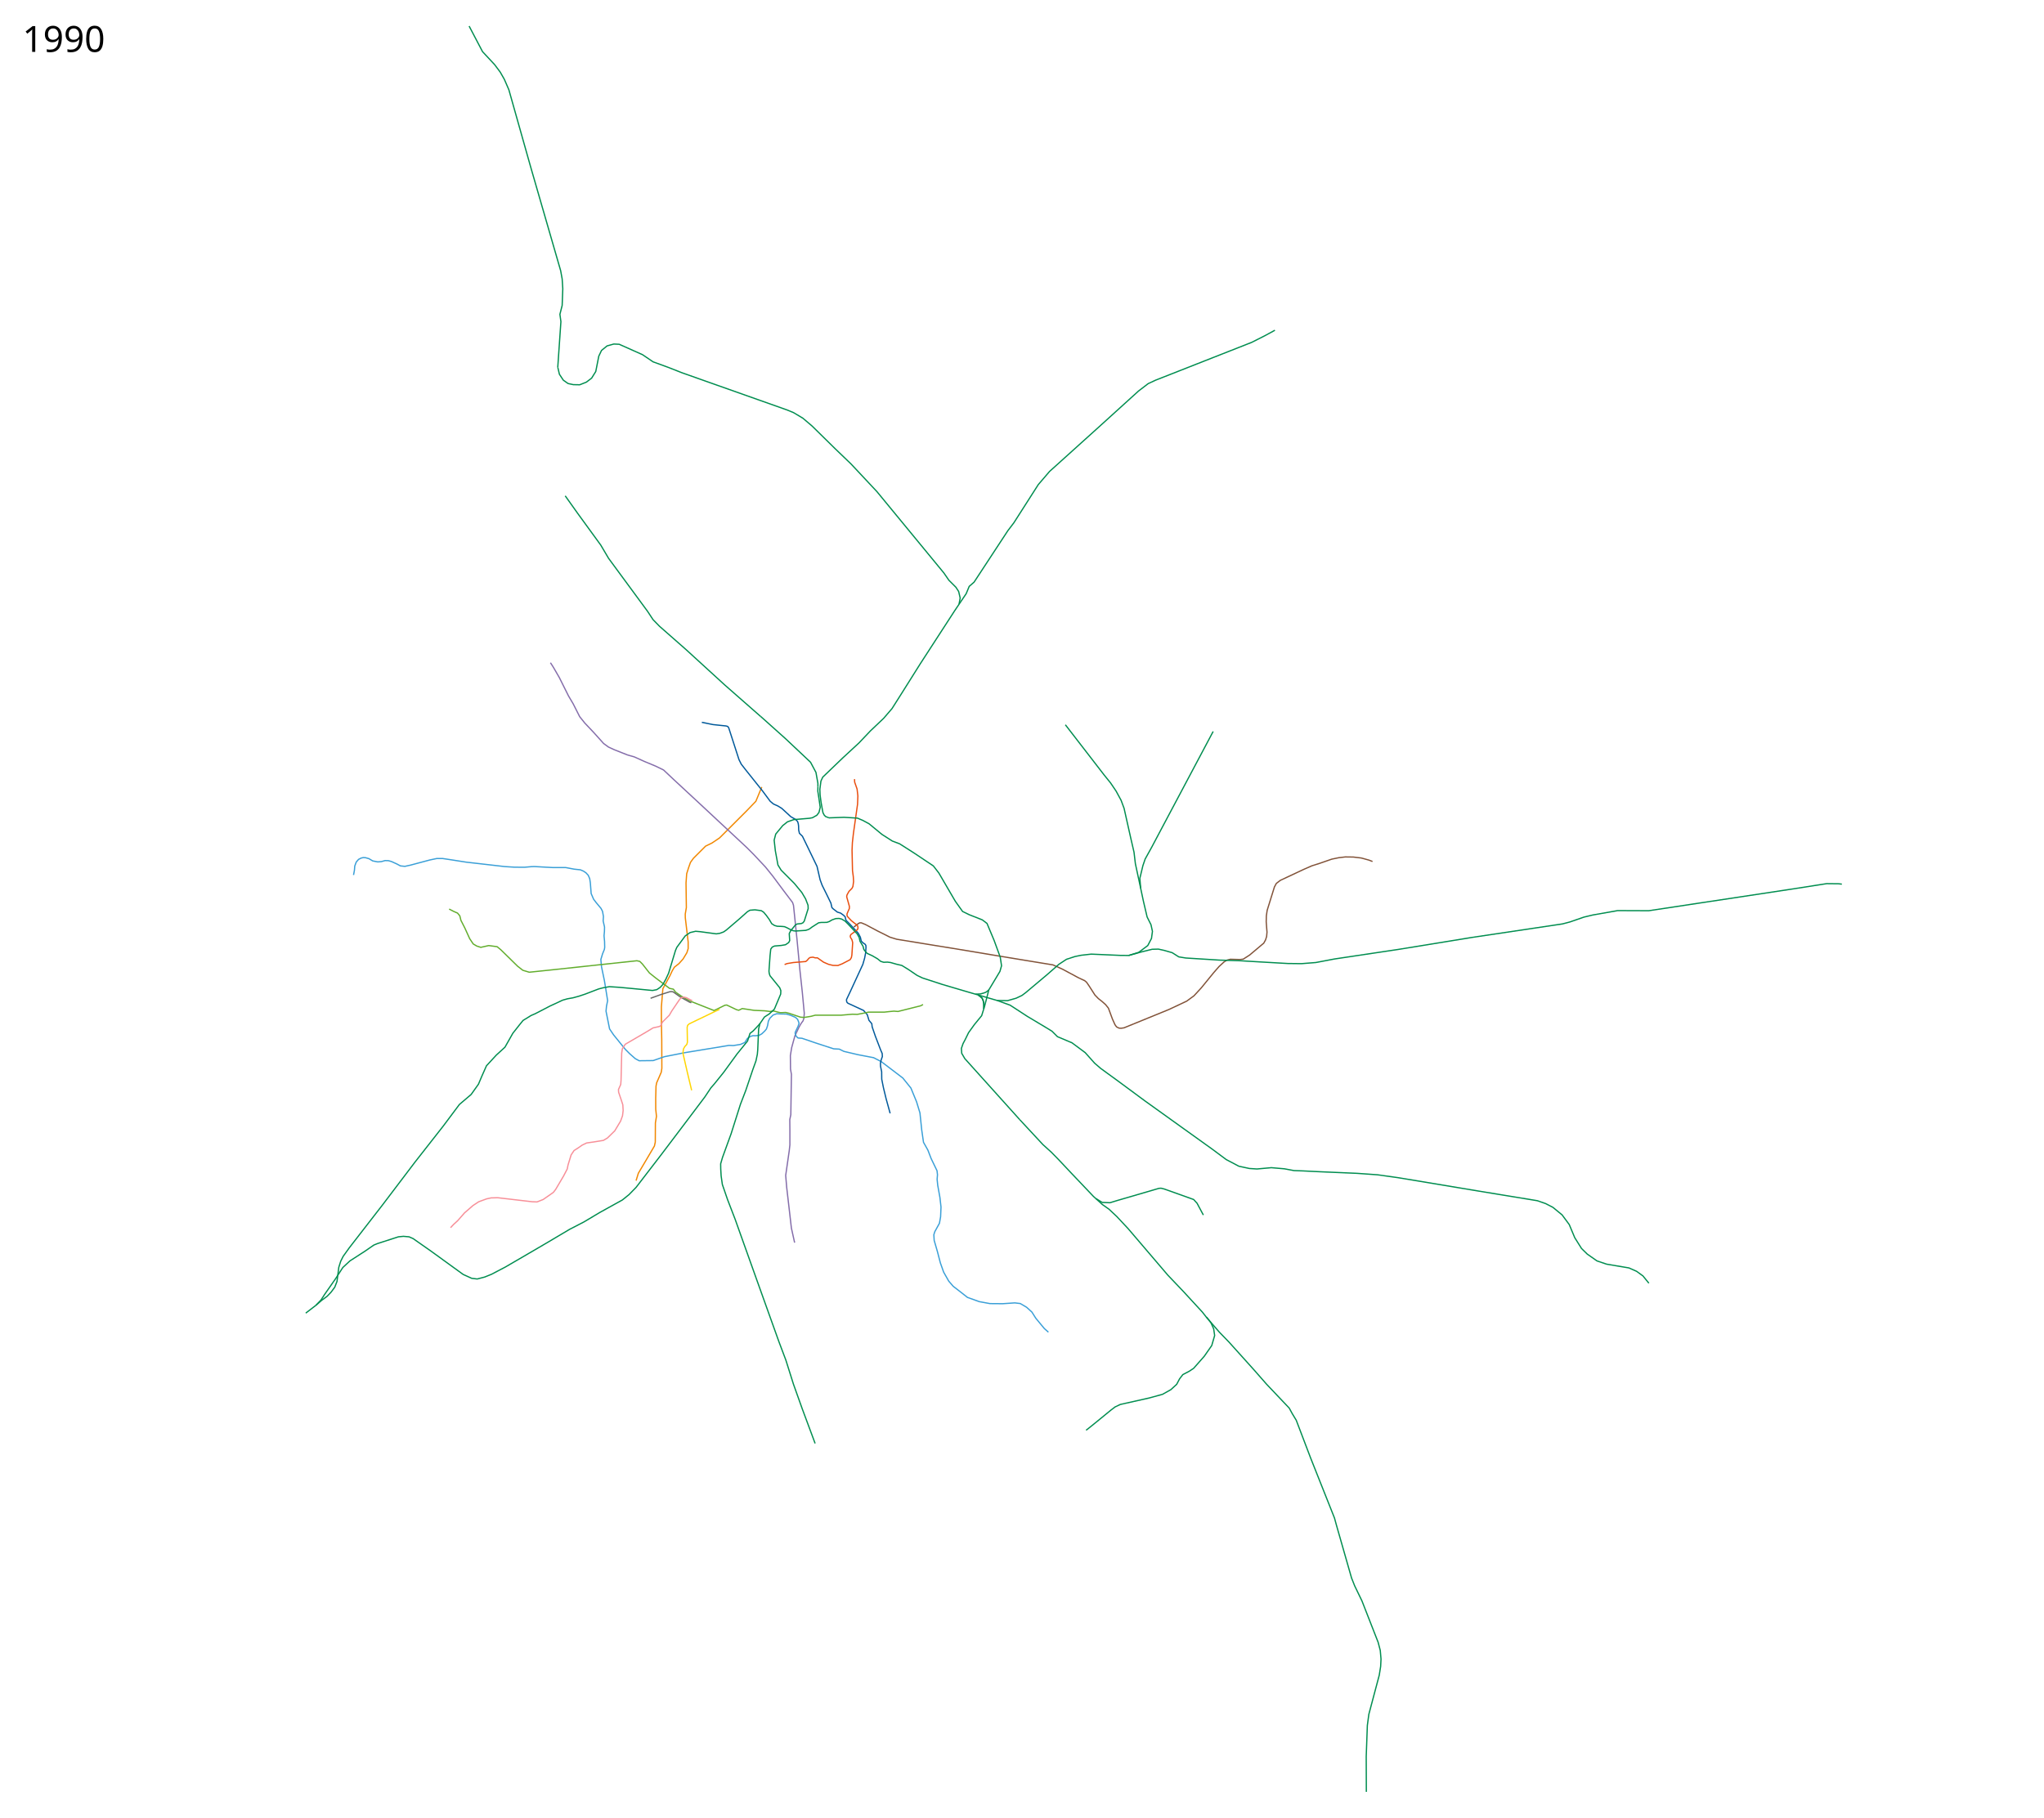
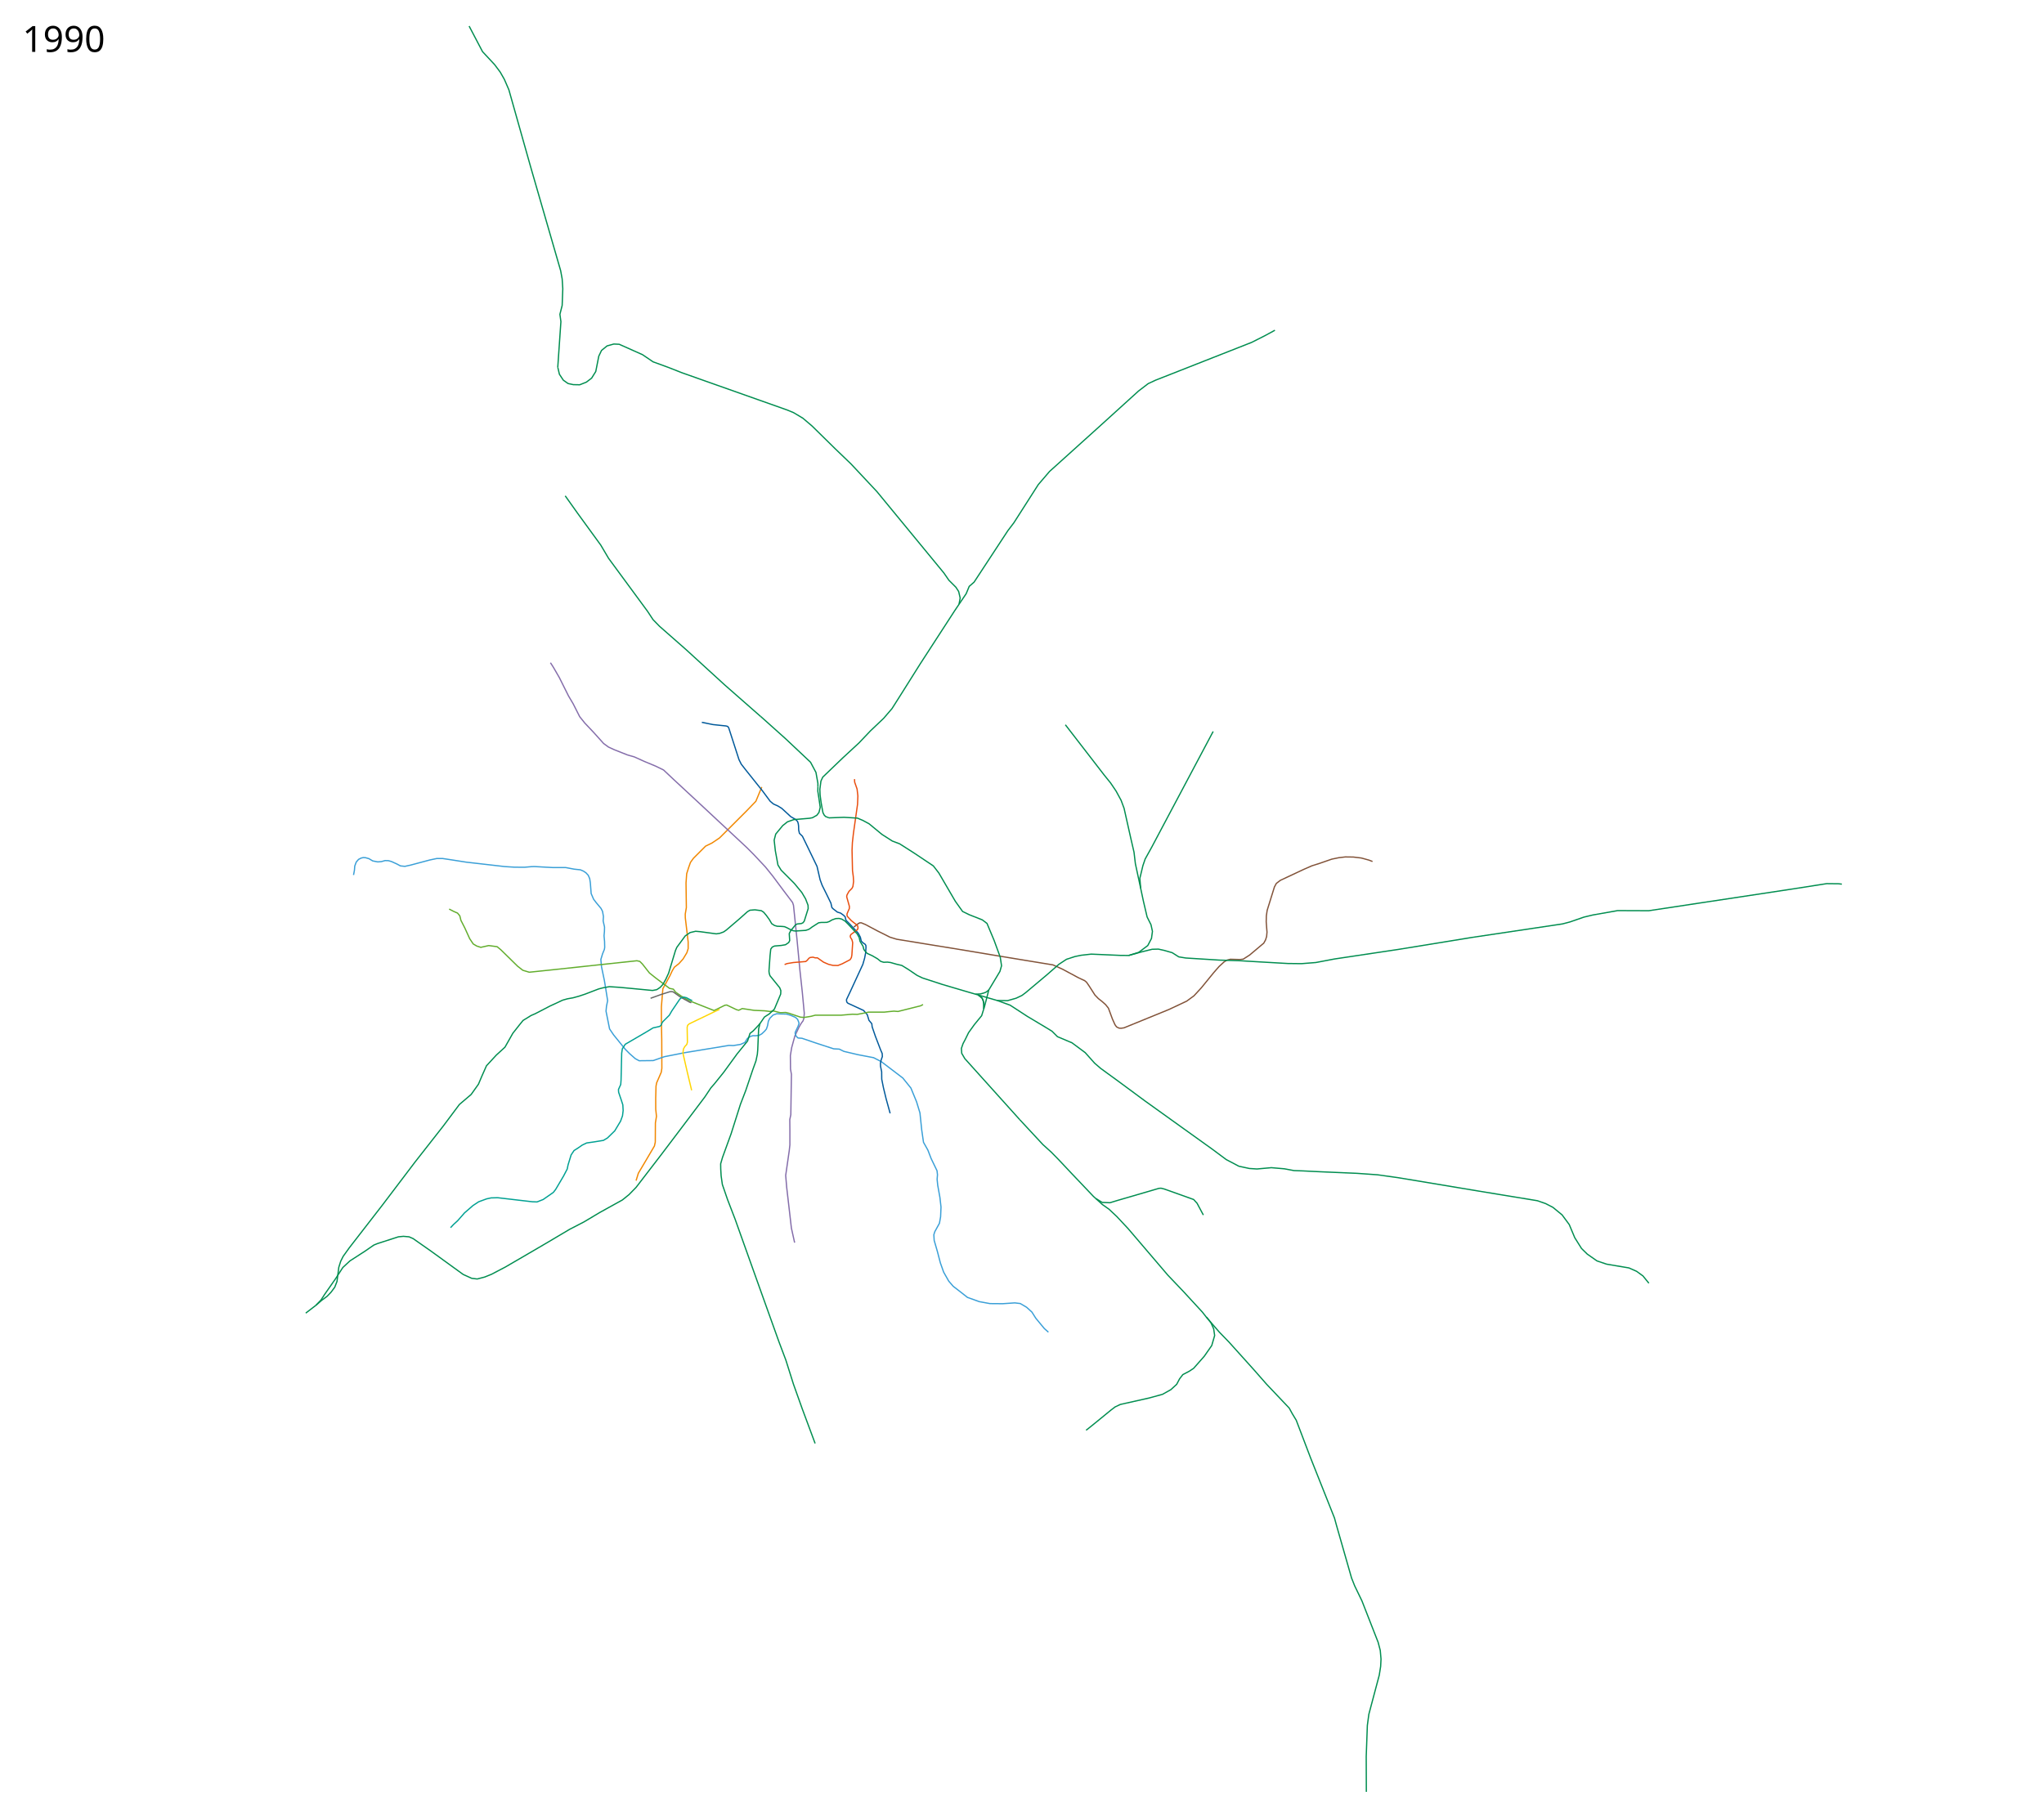
<svg xmlns="http://www.w3.org/2000/svg" viewBox="-1310, -2510, 8150, 7250" height="7250" width="8150" xml:space="preserve">
  <path style="fill:none;stroke:#f18700;stroke-width:5;stroke-linecap:butt;stroke-linejoin:round;stroke-miterlimit:4;stroke-dasharray:none;stroke-opacity:1" d="m1226.223 2198.427 9.019-29.41 29.627-50.009 34.489-58.666 3.456-15.58.459-76.561 4.278-26.193-2.96-28.156-.135-44.346 1.258-47.88 2.449-13.077 18.398-42.355 2.436-15.527-.411-114.006-1.388-73.115-.09-57.75 5.895-72.72 28.171-51.757 9.172-19.654 8.517-14.413 18.344-14.413 16.379-18.344 15.068-24.895 5.241-16.379v-26.86l-11.353-96.025-.222-15.104 4.369-25.796-1.31-98.271 2.62-36.688 7.862-24.896 7.206-20.309 11.793-16.379 48.48-48.48 25.55-12.448 30.137-20.31 109.409-109.408 35.377-36.688 6.552-15.723 17.033-41.274" />
  <path style="fill:none;stroke:#846daa;stroke-width:5;stroke-linecap:butt;stroke-linejoin:round;stroke-miterlimit:4;stroke-dasharray:none;stroke-opacity:1" d="m884.833 132.937 11.53 18.005 23.836 41.23 36.72 73.442 18.683 31.567 25.769 50.893 20.615 25.77 34.144 36.076 40.586 45.095 19.327 14.173 23.836 10.952 52.182 20.615 27.057 7.73 39.942 18.039 46.384 19.326 30.278 14.818 43.163 40.586 97.922 90.835 76.662 71.509 114.028 106.296 27.057 27.058 47.672 50.893 28.99 36.077 43.163 57.98 35.73 47.117 3.78 11.439 13.96 135.999 11.597 122.402 9.663 88.903 7.844 83.942-1.793 20.083-3.251 9.458-7.1 9.518-8.262 14.218-17.072 36.076-12.884 47.029-5.154 31.566.522 53.833 3.635 20.926-2.398 161.164-4.1 19.326.408 43.67v57.336l-2.577 23.192-14.173 98.566 3.866 46.384 10.951 94.701 7.89 68.674 12.91 58.31" />
  <path style="fill:none;stroke:#3a9fd7;stroke-width:5;stroke-linecap:butt;stroke-linejoin:round;stroke-miterlimit:4;stroke-dasharray:none;stroke-opacity:1" d="m99.666 979.574 3.587-19.027 1.251-16.684 5.908-15.989 9.34-10.63 9.986-5.153 8.716-2.08 9.053.53 13.476 3.805 15.14 9.019 19.97 3.865 14.403-1.064 14.812-4.136 13.424.344 12.442 3.568 21.26 9.663 14.229 7.616 17.673 1.798 22.534-4.904 76.806-20.464 28.203-5.95 22.288-.036 35.672 5.384 58.998 9.214 153.566 17.681 38.296 2.339 40.194.346 29.488-2.51 12.099-.196 70.662 3.855h52.182l34.143 6.442 24.48 2.577 12.368 5.205 10.158 6.82 9.042 9.879 5.798 13.528 2.577 16.75 3.22 42.519 9.664 22.547 10.308 13.53 19.326 23.191 6.008 11.589 3.656 20.622-1.162 17.717 5.547 24.416-.357 17.415-1.652 17.252 2.133 23.055.513 23.597-1.39 8.032-6.854 16.687-7.086 23.192 2.577 28.99 11.596 55.404 5.798 35.432 7.086 44.451-4.51 21.904-1.932 19.97 14.173 70.865 16.106 23.836 47.028 57.98 17.394 17.394 21.903 19.327 15.462 8.375 56.047-.644 44.451-15.462 81.817-16.105 175.872-28.99 17.394.644 28.346-4.51 17.394-7.73 10.308-16.106 12.497-8.297 9.897-2.793 9.79.262 14.2-1.412 10.963-6.134 11.658-11 6.885-8.31 4.461-13.198 3.278-18.06 5.917-11.586 12.885-12.884 14.817-5.154 17.7.916 20.31.373 16.105 4.509 20.236 8.72 8.754 8.03 5.767 15.357-4.199 12.545-11.019 23.071-.535 5.074 4.188 11.274 7.278 6.856 15.89 1.181 52.85 18.054 73.495 23.973 22.34 1.187 18.33 8.999 56.034 13.173 62.365 11.937 30.278 15.46 86.326 65.712 32.211 39.941 22.548 54.76 13.529 44.45 7.086 68.288 7.087 48.96 17.394 30.924 12.884 33.5 23.623 48.933 1.816 15.872-1.429 18.422 2.403 23.713 8.758 48.68 4.332 38.229-1.619 38.753-4.606 25.73-18.46 33.5-3.866 12.24 1.288 22.548 12.885 44.451 11.867 45.525 13.052 36.76 20.176 35.608 17.946 20.803 17.736 13.662 39.048 30.601 46.843 16.847 42.798 7.868 50.8.41 48.316-3.221 21.904 2.577 25.124 14.817 21.26 19.326 15.461 24.48 34.144 41.231 16.173 14.32" />
  <path style="fill:none;stroke:#815238;stroke-width:5;stroke-linecap:butt;stroke-linejoin:round;stroke-miterlimit:4;stroke-dasharray:none;stroke-opacity:1" d="m4162.574 925.63-14.178-5.486-30.278-8.375-32.211-3.866-31.772-.423-25.867 3.027-28.043 5.771-48.317 16.75-31.534 10.013-32.888 14.468-92.124 43.162-16.105 12.24-7.73 14.174-28.99 93.412-3.222 21.903-.6 23.547 3.177 41.52-1.501 17.352-4.297 13.57-7.086 12.885-56.692 47.672-25.125 16.106-12.637 1.577-38.725-1.013-13.964 3.478-11.237 7.121-20.07 18.471-21.903 25.125-48.317 59.268-29.634 32.211-28.99 21.26-70.017 32.964-180.181 73.58-11.255 1.607-8.794-.622-9.668-5.067-6.242-8.802-10.075-22.518-15.903-43.15-11.154-13.966-14.284-12.738-14.757-11.565-13.626-14.132-23.154-36.148-10.315-14.933-7.22-6.048-25.306-11.874-63.706-34.216-37.767-16.95-48.838-7.98-160.804-26.421-194.513-32.343-70.607-11.389-148.049-24.143-26.876-8.2-50.653-25.356-47.087-25.056-16.29-6.778-6.26-.025-5.659 2.72-5.798 4.51-12.18 9.77" />
  <path style="fill:none;stroke:#00599a;stroke-width:5;stroke-linecap:butt;stroke-linejoin:round;stroke-miterlimit:4;stroke-dasharray:none;stroke-opacity:1" d="m1488.403 370.622 44.451 9.02 51.77 5.439 6.73 1.9 4.122 5.226 41.098 127.23 9.02 18.039 18.038 23.192 66.354 83.104 31.059 41.783 13.034 10.828 17.696 7.946 15.518 9.664 35.942 33.044 18.978 10.964 7.704 7.7 2.897 8.5 1.306 9.766.5 16.525 2.893 12.71 11.99 11.747 21.51 44.301 36.72 76.018 12.24 53.149 8.053 21.903 17.717 35.755 17.319 35.594 3.987 17.765 5.412 5.392 16.488 12.738 12.648 3.82 10.823 7.795 7.27 6.707 3.406 14.313 12.877 12.725 8.511 8.971 7.693 8.195 19.87 21.639 8.509 15.977 3.405 14.953 5.086 5.824 11.032 7.844 2.519 4.598.335 8.065-1.61 22.226-3.866 19.97-7.087 24.803-51.748 112.17-13.292 27.929.01 5.523 1.546 5.226 3.949 4.06 62.564 28.881 14.624 16.782 6.82 22.583 11.219 13.34 1.507 12.818 12.733 37.045 21.013 54.794 6.197 14.127.724 12.168-5.158 14.842-2.548 12.177.387 11.717 4.51 22.226.322 29.634 6.764 33.822 10.63 43.807 16.09 58.326" />
  <path style="fill:none;stroke:#e94e0f;stroke-width:5;stroke-linecap:butt;stroke-linejoin:round;stroke-miterlimit:4;stroke-dasharray:none;stroke-opacity:1" d="m1818.383 1336.592 10.24-3.867 24.598-4.1 49.653-4.1 5.922-5.01 6.377-7.745 5.011-3.188 11.389-1.367 8.655 2.733h9.11l24.6 17.31 20.043 8.656 17.31 4.1 19.588.455 17.31-6.833 31.432-16.4 5.011-8.199 2.019-10.053 3.25-49.503-2.86-11.503-5.653-9.19-1.2-3.938.798-4.667 2.366-3.791 24.351-17.958 3.027-4.73.172-5.388-1.577-7.065-24.782-19.596-14.101-14.996-3.035-4.722-.042-7.561 4.512-10.741 4.62-10.2.326-8.572-10.868-38.625 1.199-7.105 7.912-14.306 11.844-11.843 3.929-7.76 2.607-19.984-1.162-19.45-3.097-23.414-1.822-81.54 1.367-30.522 4.1-36.442 16.399-116.161 1.366-33.254-3.188-27.788-9.567-27.332-.74-12.212" />
  <path style="fill:none;stroke:#62ad2d;stroke-width:5;stroke-linecap:butt;stroke-linejoin:round;stroke-miterlimit:4;stroke-dasharray:none;stroke-opacity:1" d="m480.84 1115.343 17.393 9.02 16.106 7.086 9.02 10.951 4.509 18.039 15.461 30.278 19.327 42.519 14.173 21.259L591 1262.87l16.106 5.154 31.567-7.087 33.5 4.51 14.817 12.24 66.999 65.71 20.615 16.106 25.769 7.73 86.325-9.018 342.727-36.72 11.596 2.576 10.307 10.308 28.346 36.076 25.125 19.97 54.759 41.231 15.46 3.221 8.732 11.885 21.759 15.139 13.961 8.408 21.904 11.919" />
  <path style="fill:none;stroke:#008d4f;stroke-width:5;stroke-linecap:butt;stroke-linejoin:round;stroke-miterlimit:4;stroke-dasharray:none;stroke-opacity:1" d="m1720.746 1571.452-13.308 14.817-14.817 15.462-12.24 9.663-9.663 30.279-41.875 51.537-53.47 73.442-37.365 46.384-13.529 15.461-24.48 36.72-86.97 115.316-88.258 116.605-98.566 128.2-28.346 28.99-26.413 21.26-89.547 49.604-63.778 38.01-57.336 29.634-85.682 50.893-60.556 35.432-109.518 63.778-55.403 28.99-27.058 10.952-29.634 7.73-21.903-2.576-34.144-15.461-128.845-93.413-70.864-49.605-16.106-7.086-22.547-1.933-19.971 1.933-83.75 27.057-14.172 5.798-35.432 24.48-59.913 38.654-28.346 26.413-28.346 43.807-44.45 63.778-14.174 21.904-19.86 20.843M1951.233 628.615l-.114-15.027-7.699-43.226-21.55-40.523-99.815-94.01-98.579-88.28M2666.041 1479.973l51.538 18.682 68.287 44.452 75.374 45.095 23.192 14.173 21.904 21.904 57.98 24.48 52.826 39.297 37.365 41.875 23.836 20.615 76.018 55.403 101.143 74.73 152.681 109.518 115.96 83.104 55.403 41.23 50.25 26.414 41.874 9.019 30.278 1.933 57.336-5.154 52.182 4.51 38.01 7.086 36.076 1.288 65.71 3.221 149.46 6.443 81.816 5.797 82.46 11.596 317.5 52.816 237.5 39 33 11.5 29 15 36.5 30 28.5 38.5 22 52.5 27 43 23 22.5 38.5 27 38.5 13 89 15 30.5 13.5 25.5 18.5 23.5 29M2755.588 1954.764l92.768 99.855 34.144 30.923 29.634 30.278 50.893 54.115 86.97 91.48 35.433 32.21 26.413 18.683 30.922 28.99 45.74 48.96 157.835 184.893 63.133 66.354 74.73 81.172 16.106 20.615 51.537 59.269 38.654 39.942 98.566 109.517 50.893 57.98 90.541 95.5 12 22 16 26.5 57.5 151 95 239 7.5 27.5L4079 3783l12.5 31.5 29 60 64.5 165 8.5 32.5 3 34.5-1.5 29.5-5.5 34.5-41.5 156-6 44.5-4.5 124 .5 141" />
  <path style="fill:none;stroke:#008d4f;stroke-width:5;stroke-linecap:butt;stroke-linejoin:round;stroke-miterlimit:4;stroke-dasharray:none;stroke-opacity:1" d="m3500.953 2742.648 17.394 22.548 10.952 24.48 3.865 26.414-11.596 39.941-29.634 42.519-42.519 48.317-17.394 11.596-25.769 13.528-12.884 16.75-11.596 21.904L3358.5 3032l-33 18.5-52.5 14.5-116 26-21 10-17 13-68.5 56-25.5 20.5-4.508 3.211" />
  <path style="fill:none;stroke:#008d4f;stroke-width:5;stroke-linecap:butt;stroke-linejoin:round;stroke-miterlimit:4;stroke-opacity:1;stroke-dasharray:none" d="m3059.66 2269.79 25.125 15.46 30.923 1.289 29.634-9.02 165.565-48.316 8.375-.644 12.885 3.221 117.248 41.874 13.529 14.818 25.124 47.028" />
  <path style="fill:none;stroke:#008d4f;stroke-width:5;stroke-linecap:butt;stroke-linejoin:round;stroke-miterlimit:4;stroke-dasharray:none;stroke-opacity:1" d="m3238.11 1032.238-21.02-97.71-5.467-46.009-12.755-55.12-26.877-119.805-11.844-31.887-20.043-36.899-21.866-32.342-25.054-30.977-155.221-201.046" />
  <path style="fill:none;stroke:#008d4f;stroke-width:5;stroke-linecap:butt;stroke-linejoin:round;stroke-miterlimit:4;stroke-opacity:1;stroke-dasharray:none" d="m3190.705 1300.336 51.593-14.274 41.552-10.308 25.125-.644 23.192 5.154 31.567 9.019 26.413 16.75 27.701 4.51 133.998 8.374 83.75 2.577 86.97 5.154 101.786 5.798 54.76.644 57.335-4.51 74.73-14.172 253.823-38.01 294-47.898 361.5-54 28.5-7.5 56.5-19.5 35.5-8.5 99-17.5 124 .5 205-31 363.5-55 141-22 47.5.5 13 1.5" />
  <path style="fill:none;stroke:#008d4f;stroke-width:5;stroke-linecap:butt;stroke-linejoin:round;stroke-miterlimit:4;stroke-dasharray:none;stroke-opacity:1" d="m2538.485 1635.874 13.529-27.701 23.192-32.211 28.99-35.432 11.596-37.365 16.75-65.067 44.45-74.085 6.443-22.548-5.154-34.144-24.48-66.999-28.346-67.643-18.682-14.173-52.182-20.615-26.413-12.885-28.99-40.586-65.711-112.739-21.904-28.345-76.018-50.894-58.624-37.365-28.99-10.952-41.23-26.413-51.538-42.518-25.125-13.53-21.26-9.018-53.47-3.221-59.968 2.222M914-1045.5l12.5-182-4-29 9-35.5 2.5-66.5-2.5-39-6-33-119-411.5-87.5-310-18-41.5-16.5-29-22.5-30-48-51.5-53.5-102M1723.624 347.924l-143.16-125.638L1424.27 79.56l-104.427-91.77-26.122-26.83-21.84-33.146L1116.5-283.5l-31-52.5-92-126.5-49.816-69.987M2755.588 1954.764 2537.02 1711.87l-12.342-21.156-1.367-19.588 6.833-19.588 8.341-15.664" />
  <text style="font-style:normal;font-weight:400;font-size:144px;font-family:Sans;-inkscape-font-specification:Sans;fill:#000;fill-opacity:1;stroke:none" xml:space="preserve" y="4637.961" x="-1220.547" />
  <text style="font-style:normal;font-weight:400;font-size:144px;font-family:Sans;-inkscape-font-specification:Sans;fill:#000;fill-opacity:1;stroke:none" xml:space="preserve" y="-2303.039" x="-1220.547">
    <tspan y="-2303.039" x="-1220.547">1990</tspan>
  </text>
  <path d="m2514-101 4.5-24-6-26-11-17-28-28-20-29-267-324.5L2157-581l-73.5-78.5-64-61.5-91.5-90-36.5-31-37.5-22.5-25.5-10.5-419.5-148.5-56-22-59-21.5-42-28.5-93-41.5-21.5-1-27 7.5-22 18-11 23-12 61-16.5 26.5-21 16-26.5 10.5-25.5-.5-21-4.5-19-13.5-15.5-23.5-6.5-28" style="fill:none;fill-rule:evenodd;stroke:#008d4f;stroke-width:5;stroke-linecap:butt;stroke-linejoin:round;stroke-opacity:1;stroke-miterlimit:4;stroke-dasharray:none" />
  <path style="fill:none;stroke:#62ad2d;stroke-width:5;stroke-linejoin:round;stroke-miterlimit:4;stroke-dasharray:none;stroke-opacity:1" d="m1441.375 1482.228 95.8 37.8 11.996-5.65 31.034-15.4 7.408-.967 39.298 18.682 8.697 2.255 13.85-6.764 15.461 2.255 31.89 4.83 43.162 1.934 20.293 2.577 14.173-1.933 25.124 6.442h10.308l12.884-.644 12.885 3.22 45.74 15.463 14.817 1.288 27.701-4.51 16.75-4.51h103.075l45.096-3.864 19.327.644 20.615-3.866 24.48-5.153h63.134l17.394-1.933 20.615-1.933 16.106 1.289 48.96-12.24 41.23-10.308 9.664-5.154" />
  <path style="fill:none;stroke:#ffd500;stroke-width:5;stroke-linecap:butt;stroke-linejoin:round;stroke-miterlimit:4;stroke-dasharray:none;stroke-opacity:1" d="m1558.777 1515.33-19.994 9.347-67.774 32.602-32.722 15.796-6.461 5.813-1.953 7.955 1.035 59.446-2.475 8.968-8.318 8.963-5.153 9.664-1.933 16.105 18.038 78.595 16.672 69.609" />
  <path d="m1284.013 1471.178 43.652-15.688 33.258-10.497 7.007-.446 5.886.99 6.671 4.605 21.755 15.598 37.243 20.855 6.982 2.39" style="fill:none;stroke:#666;stroke-width:5;stroke-linejoin:round;stroke-miterlimit:4;stroke-dasharray:none;stroke-opacity:1" />
-   <path style="fill:none;stroke:#f78f98;stroke-width:5;stroke-linecap:butt;stroke-linejoin:round;stroke-miterlimit:4;stroke-dasharray:none;stroke-opacity:1" d="m1449.965 1480.02-5.552-1.875-17.236-9.157-10.588-2.545-10.773 3.199-5.671 5.5-31.594 46.64-9.69 16.873-25.548 25.418-4.313 6.854-2.507 7.223-6.282 5.3-26.307 5.83-29.046 17.604-81.816 47.673-11.596 18.038-2.577 17.394-2.577 108.23-1.289 16.75-9.019 19.97.644 10.952 10.952 32.211 5.798 18.038 1.289 22.548-2.577 21.26-7.73 21.259-23.193 38.653-28.99 28.346-16.105 9.663-35.433 5.798-31.567 4.51-17.394 8.375-16.75 11.596-16.105 10.307-11.596 17.394-12.24 39.942-3.221 16.105-14.817 28.346-31.567 53.47-9.02 11.597-40.585 28.345-24.48 9.664-18.683-.645-137.864-16.105-26.413.644-18.038 3.865-31.567 11.596-22.548 14.818-34.143 29.634-27.058 30.922-16.26 14.917-12.24 13.007" />
+   <path style="fill:none;stroke:#00a092;stroke-width:5;stroke-linecap:butt;stroke-linejoin:round;stroke-miterlimit:4;stroke-dasharray:none;stroke-opacity:1" d="m1449.965 1480.02-5.552-1.875-17.236-9.157-10.588-2.545-10.773 3.199-5.671 5.5-31.594 46.64-9.69 16.873-25.548 25.418-4.313 6.854-2.507 7.223-6.282 5.3-26.307 5.83-29.046 17.604-81.816 47.673-11.596 18.038-2.577 17.394-2.577 108.23-1.289 16.75-9.019 19.97.644 10.952 10.952 32.211 5.798 18.038 1.289 22.548-2.577 21.26-7.73 21.259-23.193 38.653-28.99 28.346-16.105 9.663-35.433 5.798-31.567 4.51-17.394 8.375-16.75 11.596-16.105 10.307-11.596 17.394-12.24 39.942-3.221 16.105-14.817 28.346-31.567 53.47-9.02 11.597-40.585 28.345-24.48 9.664-18.683-.645-137.864-16.105-26.413.644-18.038 3.865-31.567 11.596-22.548 14.818-34.143 29.634-27.058 30.922-16.26 14.917-12.24 13.007" />
  <path d="m1967.75 711.75 3.565 19.098 5.086 9.88 5.798 5.798 13.151 5.121M1967.75 711.75l-4-22.75-3.75-28.75-1-22.25 1.233-9.385 3.068-23.606 7.269-15.813 78.845-75.768 65.21-60.307 46.096-48.422 52.72-50.144 33.25-38.653 36.076-56.942 76.269-121.258L2496.543-74.39 2542.5-142.5l12-29 19.5-17 134.5-205 24-31.5 97.5-152.5 45-52.5 188-169.5 166.5-151L3268-980l30-14 382.5-150.5 53.5-27 39.5-21.5M2590.13 1457.875l14.936 11.623 4.54 8.903 3.04 13.604.13 20.877" style="fill:none;stroke:#008d4f;stroke-width:5;stroke-linecap:butt;stroke-linejoin:round;stroke-miterlimit:4;stroke-dasharray:none;stroke-opacity:1" />
  <path style="fill:none;stroke:#008d4f;stroke-width:5;stroke-linecap:butt;stroke-linejoin:round;stroke-miterlimit:4;stroke-dasharray:none;stroke-opacity:1" d="m3527.244 407.028-193.789 364.945-50.893 95.989-26.413 47.672-9.02 26.413-12.24 50.894 3.221 39.297 10.952 51.538 14.817 63.134 15.461 30.923 5.798 26.413-3.865 28.346-14.817 28.345-36.076 27.058-39.675 12.34-31.19-.1-118.537-5.154-39.941 4.51-25.125 5.153-33.5 10.952-30.278 19.971-47.028 41.23-85.038 71.509-15.461 11.596-23.192 10.952-34.144 9.663-41.23-.644-119.503-34.788-100.499-29.634-77.95-25.447-20.938-9.986-36.194-24.447-25.33-15.494-20.936-4.832-23.515-6.764-12.884-1.611-14.495.644-11.918-3.543-12.885-10.307-20.937-12.24-20.293-9.342-6.349-6.47-7.18-9.635-2.898-11.919-12.24-20.293-3.222-14.817-8.053-14.817-35.754-38.331-12.562-12.562-13.529-8.053-10.63-2.577-12.884.644-14.817 5.154-10.905 6.511-10.032 3.474-22.87.323-9.663 1.288-28.024 18.038-5.29 4.266-6.628 4.109-11.596 3.865-41.23 2.577-9.342-1.288-13.037-5.823-12.087-6.417-9.02-3.866-10.63-.966-18.36-.644-10.951-3.221-10.952-7.087-9.663-16.75-11.918-16.427-10.899-12.847-9.08-5.843-25.51-3.397-19.818 1.646-9.801 5.783-15.728 14.014-15.783 14.172-52.826 45.096-10.63 7.409-14.817 5.475-14.495 2.255-64.422-8.697-18.039-1.61-21.903 5.153-19.327 13.207-33.5 45.418-5.475 12.562-27.38 90.513-11.127 24.233-11.743 20.863-10.951 11.918-13.53 9.019-16.749 3.221-80.528-7.73-51.537-4.832-40.264-2.577-25.125 4.51-17.394 4.509-53.793 20.615-24.831 8.28-23.807 6.537-21.904 3.866-19.327 5.475-50.57 23.515-58.947 30.6-16.428 7.087-31.889 19.648-15.14 18.683-25.446 32.21-20.615 36.4-10.952 19.326-34.788 31.889-38.973 42.326-18.222 40.998-13.666 32.342-29.154 40.998-46.887 39.977-64.725 86.495-112.094 143.017-131.422 173.296L82.71 2466.277l-24.48 34.144-9.664 19.326-7.73 24.48-7.087 56.048-9.019 23.192-14.817 19.971-15.461 16.106-22.52 16.744-21.821 18.916-40.984 31.536" />
  <path d="m2590.13 1457.875 14.936 11.623 4.54 8.903 3.04 13.604.13 20.877M1940.113 3246.458 1889 3109l-35.323-99-30.279-95.989-27.701-73.441-83.75-233.853-64.421-180.382-26.414-74.085-30.278-78.595-20.615-59.913-4.832-34.144-1.61-27.701-.322-20.616 7.408-25.446 34.466-95.023 37.043-116.926 20.937-54.437 28.346-83.75 12.562-34.787 5.476-26.091 1.61-17.716 2.255-53.793 1.289-29.956 5.153-20.937 18.15-26.57 19.568-12.756 19.917-18.599 25.148-59.968.644-13.85-4.51-11.597-38.841-48.001-2.855-8.979-1.171-8.932 4.5-63.452 2.692-24.603 5.876-8.176 9.202-4.186 26.601-2.241 17.146-2.897 12.706-8.716 3.938-7.779-1.778-27.934 5.705-11.386 12.99-15.778 6.16-7.676 7.286-3.614 16.03-1.628 6.443-2.986 5.203-6.514 15.68-50.198-.57-13.157-9.77-25.467-14.946-25.387-29.501-35.904-52.97-53.217-12.813-20.686-10.335-56.562-4.739-42.497 6.264-24.238 27.876-33.783 18.87-15.007 25.38-8.905 62.288-5.24 12.014-2.24 17.471-9.88 8.515-11.135 4.942-20.26-4.365-30.956-5.154-33.5.346-16.767M2579.648 1454.823l20.058-1.135 12.7-3.407 8.486-3.182 4.95-3.535 6.7-5.466" style="fill:none;stroke:#008d4f;stroke-width:5;stroke-linecap:butt;stroke-linejoin:round;stroke-miterlimit:4;stroke-dasharray:none;stroke-opacity:1" />
</svg>
